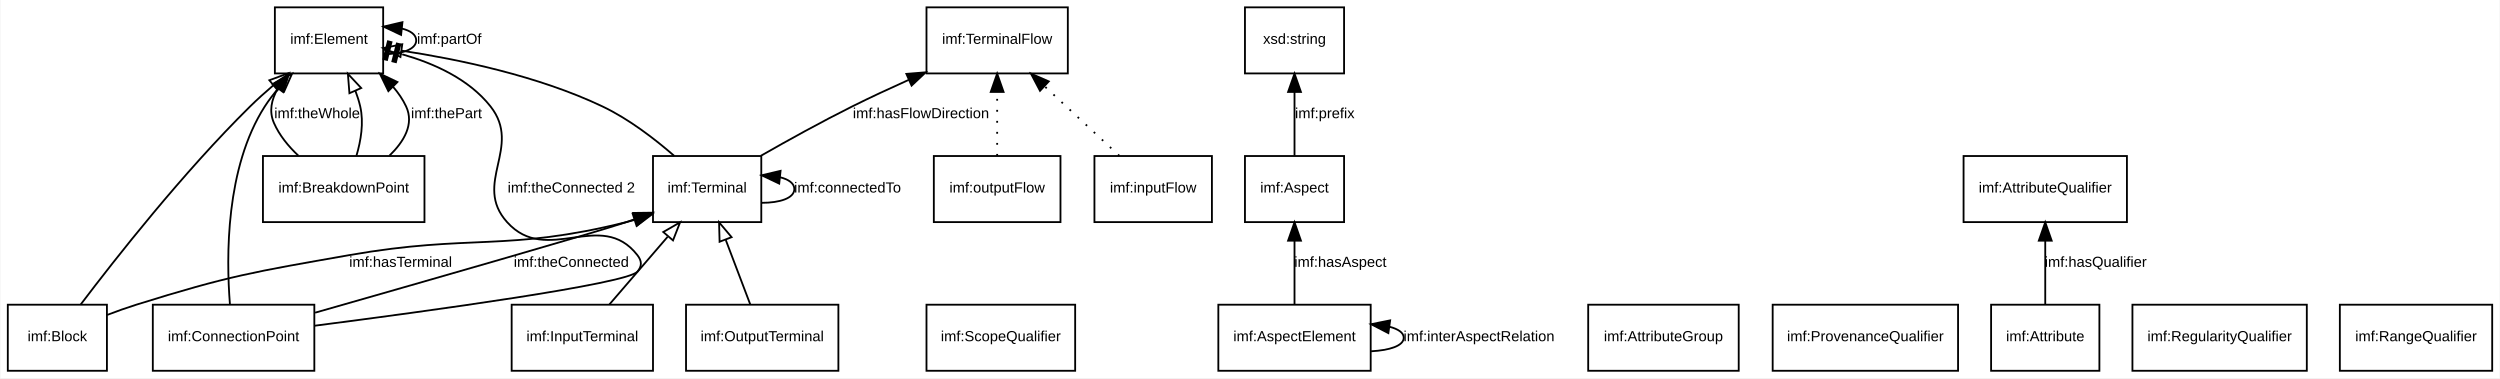
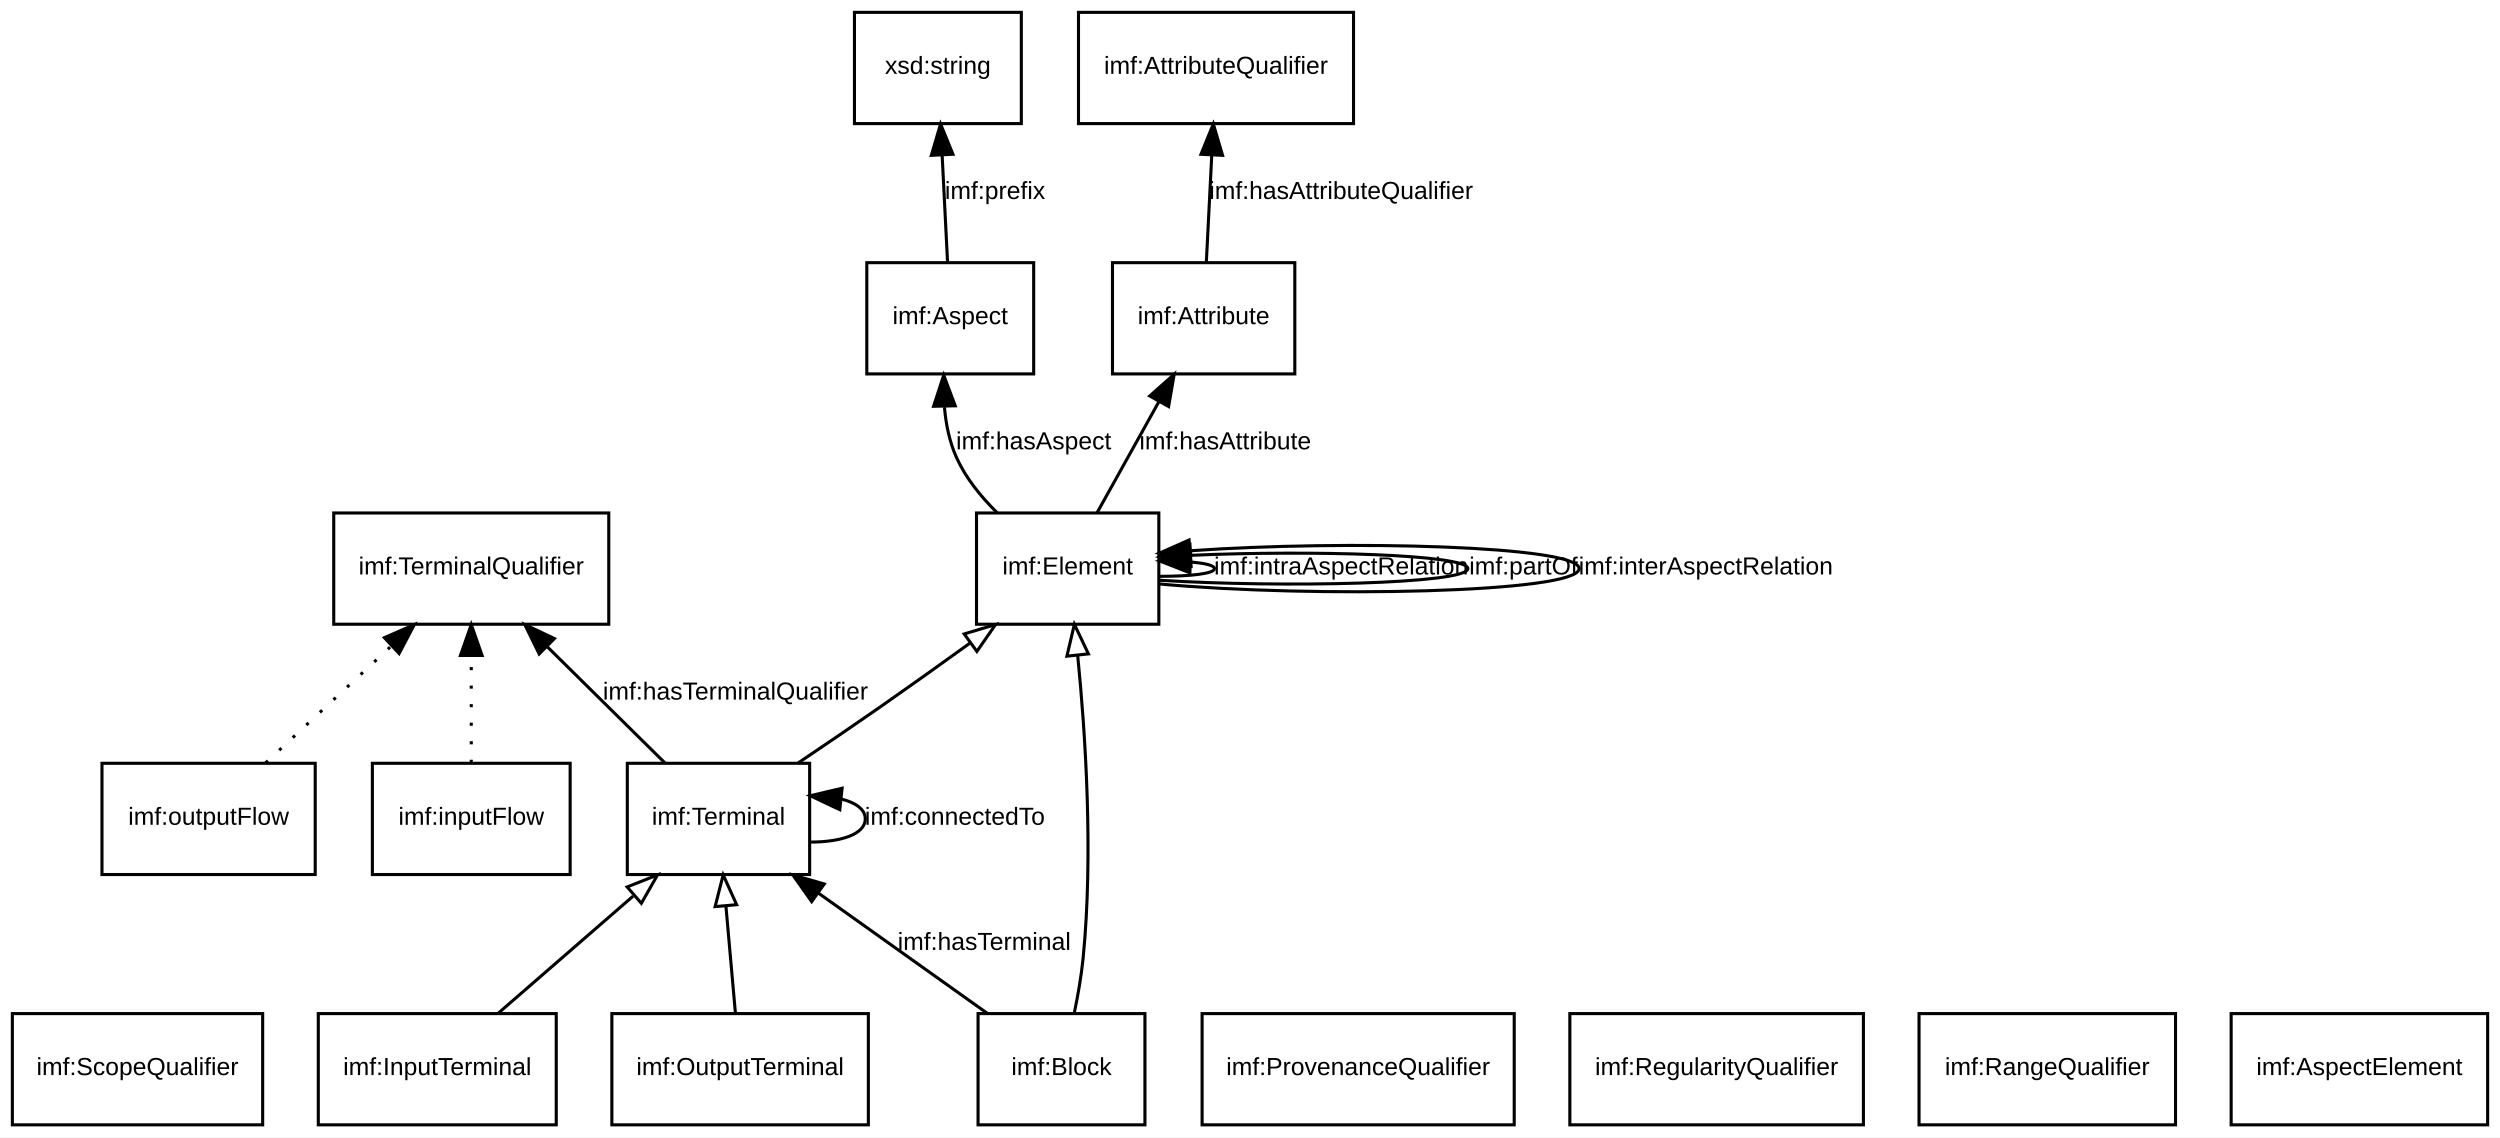
- <svg xmlns="http://www.w3.org/2000/svg" width="1362px" height="206px" viewBox="0.00 0.00 1361.50 206.00">
-   <g id="graph0" class="graph" transform="scale(1.0 1.0) rotate(0) translate(4 202)">
-     <polygon fill="white" stroke="transparent" points="-4,4 -4,-202 1357.5,-202 1357.5,4 -4,4" />
+ <svg xmlns="http://www.w3.org/2000/svg" width="809px" height="368px" viewBox="0.00 0.00 809.00 368.00">
+   <g id="graph0" class="graph" transform="scale(1.0 1.0) rotate(0) translate(4 364)">
+     <polygon fill="white" stroke="transparent" points="-4,4 -4,-364 805,-364 805,4 -4,4" />
    <g id="node1" class="node">
-       <polygon fill="none" stroke="black" points="227,-117 139,-117 139,-81 227,-81 227,-117" />
-       <text text-anchor="middle" x="183" y="-97.1" font-family="Arial" font-size="8.00">imf:BreakdownPoint</text>
+       <polygon fill="none" stroke="black" points="81,-36 0,-36 0,0 81,0 81,-36" />
+       <text text-anchor="middle" x="40.5" y="-16.1" font-family="Arial" font-size="8.00">imf:ScopeQualifier</text>
+     </g>
+     <g id="node2" class="node">
+       <polygon fill="none" stroke="black" points="371,-198 312,-198 312,-162 371,-162 371,-198" />
+       <text text-anchor="middle" x="341.5" y="-178.1" font-family="Arial" font-size="8.00">imf:Element</text>
+     </g>
+     <g id="edge5" class="edge">
+       <path fill="none" stroke="black" d="M371.19,-177.5C381.08,-177.5 389,-178.33 389,-180 389,-181.02 386.06,-181.72 381.52,-182.12" />
+       <polygon fill="black" stroke="black" points="381.05,-178.63 371.19,-182.5 381.31,-185.63 381.05,-178.63" />
+       <text text-anchor="middle" x="430" y="-178.1" font-family="Arial" font-size="8.00">imf:intraAspectRelation</text>
+     </g>
+     <g id="edge11" class="edge">
+       <path fill="none" stroke="black" d="M371.25,-176.23C410.75,-173.76 471,-175.01 471,-180 471,-184.58 420.23,-186.01 381.35,-184.3" />
+       <polygon fill="black" stroke="black" points="381.43,-180.8 371.25,-183.77 381.06,-187.79 381.43,-180.8" />
+       <text text-anchor="middle" x="489" y="-178.1" font-family="Arial" font-size="8.00">imf:partOf</text>
+     </g>
+     <g id="edge14" class="edge">
+       <path fill="none" stroke="black" d="M371.08,-175.04C420.86,-170.44 507,-172.09 507,-180 507,-187.4 431.61,-189.32 381.13,-185.77" />
+       <polygon fill="black" stroke="black" points="381.33,-182.28 371.08,-184.96 380.77,-189.25 381.33,-182.28" />
+       <text text-anchor="middle" x="548" y="-178.1" font-family="Arial" font-size="8.00">imf:interAspectRelation</text>
+     </g>
+     <g id="node4" class="node">
+       <polygon fill="none" stroke="black" points="330.5,-279 276.5,-279 276.5,-243 330.5,-243 330.5,-279" />
+       <text text-anchor="middle" x="303.5" y="-259.1" font-family="Arial" font-size="8.00">imf:Aspect</text>
+     </g>
+     <g id="edge16" class="edge">
+       <path fill="none" stroke="black" d="M318.65,-198.12C313.41,-203.26 308.5,-209.32 305.5,-216 303.25,-221.02 302.1,-226.68 301.62,-232.24" />
+       <polygon fill="black" stroke="black" points="298.11,-232.53 301.39,-242.6 305.11,-232.68 298.11,-232.53" />
+       <text text-anchor="middle" x="330.5" y="-218.6" font-family="Arial" font-size="8.00">imf:hasAspect</text>
+     </g>
+     <g id="node9" class="node">
+       <polygon fill="none" stroke="black" points="415,-279 356,-279 356,-243 415,-243 415,-279" />
+       <text text-anchor="middle" x="385.5" y="-259.1" font-family="Arial" font-size="8.00">imf:Attribute</text>
+     </g>
+     <g id="edge6" class="edge">
+       <path fill="none" stroke="black" d="M351.05,-198.14C356.87,-208.6 364.43,-222.17 370.98,-233.94" />
+       <polygon fill="black" stroke="black" points="368.05,-235.86 375.97,-242.89 374.16,-232.45 368.05,-235.86" />
+       <text text-anchor="middle" x="392.5" y="-218.6" font-family="Arial" font-size="8.00">imf:hasAttribute</text>
    </g>
    <g id="node3" class="node">
-       <polygon fill="none" stroke="black" points="204.5,-198 145.5,-198 145.5,-162 204.5,-162 204.5,-198" />
-       <text text-anchor="middle" x="175" y="-178.1" font-family="Arial" font-size="8.00">imf:Element</text>
+       <polygon fill="none" stroke="black" points="193,-198 104,-198 104,-162 193,-162 193,-198" />
+       <text text-anchor="middle" x="148.5" y="-178.1" font-family="Arial" font-size="8.00">imf:TerminalQualifier</text>
    </g>
-     <g id="edge5" class="edge">
-       <path fill="none" stroke="black" d="M207.96,-117.23C215.86,-124.91 221.5,-134.38 217,-144 215.19,-147.87 212.72,-151.46 209.87,-154.75" />
-       <polygon fill="black" stroke="black" points="207.33,-152.34 202.69,-161.87 212.26,-157.31 207.33,-152.34" />
-       <text text-anchor="middle" x="239" y="-137.6" font-family="Arial" font-size="8.00">imf:thePart</text>
+     <g id="node17" class="node">
+       <polygon fill="none" stroke="black" points="326.5,-360 272.5,-360 272.5,-324 326.5,-324 326.5,-360" />
+       <text text-anchor="middle" x="299.5" y="-340.1" font-family="Arial" font-size="8.00">xsd:string</text>
    </g>
    <g id="edge7" class="edge">
-       <path fill="none" stroke="black" d="M158.29,-117.19C152.91,-122.25 147.95,-128.26 145,-135 142.21,-141.37 143.65,-147.8 147.07,-153.7" />
-       <polygon fill="black" stroke="black" points="144.44,-156.02 153.26,-161.9 150.03,-151.81 144.44,-156.02" />
-       <text text-anchor="middle" x="168.5" y="-137.6" font-family="Arial" font-size="8.00">imf:theWhole</text>
+       <path fill="none" stroke="black" d="M302.63,-279.14C302.12,-289.29 301.46,-302.37 300.87,-313.88" />
+       <polygon fill="black" stroke="black" points="297.38,-313.73 300.37,-323.89 304.37,-314.08 297.38,-313.73" />
+       <text text-anchor="middle" x="318" y="-299.6" font-family="Arial" font-size="8.00">imf:prefix</text>
    </g>
-     <g id="edge18" class="edge">
-       <path fill="none" stroke="black" d="M189.95,-117.18C192.37,-125.33 194.03,-135.19 192,-144 191.35,-146.84 190.43,-149.71 189.36,-152.53" />
-       <polygon fill="none" stroke="black" points="186.12,-151.21 185.28,-161.77 192.52,-154.04 186.12,-151.21" />
+     <g id="node5" class="node">
+       <polygon fill="none" stroke="black" points="98,-117 29,-117 29,-81 98,-81 98,-117" />
+       <text text-anchor="middle" x="63.5" y="-97.1" font-family="Arial" font-size="8.00">imf:outputFlow</text>
    </g>
-     <g id="node2" class="node">
-       <polygon fill="none" stroke="black" points="581.5,-36 500.5,-36 500.5,0 581.5,0 581.5,-36" />
-       <text text-anchor="middle" x="541" y="-16.1" font-family="Arial" font-size="8.00">imf:ScopeQualifier</text>
+     <g id="edge12" class="edge">
+       <path fill="none" stroke="black" stroke-dasharray="1,5" d="M81.94,-117.14C93.86,-128.22 109.54,-142.79 122.69,-155.01" />
+       <polygon fill="black" stroke="black" points="120.38,-157.65 130.09,-161.89 125.15,-152.52 120.38,-157.65" />
+     </g>
+     <g id="node6" class="node">
+       <polygon fill="none" stroke="black" points="258,-117 199,-117 199,-81 258,-81 258,-117" />
+       <text text-anchor="middle" x="228.5" y="-97.1" font-family="Arial" font-size="8.00">imf:Terminal</text>
+     </g>
+     <g id="edge8" class="edge">
+       <path fill="none" stroke="black" d="M254.27,-117.1C262.67,-122.75 272.02,-129.09 280.5,-135 290.1,-141.69 300.45,-149.08 309.85,-155.87" />
+       <polygon fill="none" stroke="black" points="308.01,-158.86 318.16,-161.9 312.12,-153.2 308.01,-158.86" />
+     </g>
+     <g id="edge3" class="edge">
+       <path fill="none" stroke="black" d="M211.14,-117.14C200.03,-128.12 185.44,-142.52 173.14,-154.67" />
+       <polygon fill="black" stroke="black" points="170.48,-152.37 165.82,-161.89 175.4,-157.36 170.48,-152.37" />
+       <text text-anchor="middle" x="234" y="-137.6" font-family="Arial" font-size="8.00">imf:hasTerminalQualifier</text>
    </g>
    <g id="edge13" class="edge">
-       <path fill="none" stroke="black" d="M204.69,-172.5C214.58,-172.5 222.5,-175 222.5,-180 222.5,-183.12 219.41,-185.27 214.67,-186.45" />
-       <polygon fill="black" stroke="black" points="214.26,-182.97 204.69,-187.5 215,-189.93 214.26,-182.97" />
-       <text text-anchor="middle" x="240.5" y="-178.1" font-family="Arial" font-size="8.00">imf:partOf</text>
+       <path fill="none" stroke="black" d="M258.19,-91.5C268.08,-91.5 276,-94 276,-99 276,-102.12 272.91,-104.27 268.17,-105.45" />
+       <polygon fill="black" stroke="black" points="267.76,-101.97 258.19,-106.5 268.5,-108.93 267.76,-101.97" />
+       <text text-anchor="middle" x="305" y="-97.1" font-family="Arial" font-size="8.00">imf:connectedTo</text>
    </g>
-     <g id="node4" class="node">
-       <polygon fill="none" stroke="black" points="577.5,-198 500.5,-198 500.5,-162 577.5,-162 577.5,-198" />
-       <text text-anchor="middle" x="539" y="-178.1" font-family="Arial" font-size="8.00">imf:TerminalFlow</text>
+     <g id="node7" class="node">
+       <polygon fill="none" stroke="black" points="366.5,-36 312.5,-36 312.5,0 366.5,0 366.5,-36" />
+       <text text-anchor="middle" x="339.5" y="-16.1" font-family="Arial" font-size="8.00">imf:Block</text>
    </g>
-     <g id="node5" class="node">
-       <polygon fill="none" stroke="black" points="728,-117 674,-117 674,-81 728,-81 728,-117" />
-       <text text-anchor="middle" x="701" y="-97.1" font-family="Arial" font-size="8.00">imf:Aspect</text>
-     </g>
-     <g id="node20" class="node">
-       <polygon fill="none" stroke="black" points="728,-198 674,-198 674,-162 728,-162 728,-198" />
-       <text text-anchor="middle" x="701" y="-178.1" font-family="Arial" font-size="8.00">xsd:string</text>
+     <g id="edge15" class="edge">
+       <path fill="none" stroke="black" d="M343.67,-36.34C344.83,-41.94 345.93,-48.2 346.5,-54 349.83,-87.66 347.26,-126.63 344.73,-151.99" />
+       <polygon fill="none" stroke="black" points="341.25,-151.66 343.67,-161.97 348.21,-152.4 341.25,-151.66" />
    </g>
    <g id="edge9" class="edge">
-       <path fill="none" stroke="black" d="M701,-117.14C701,-127.29 701,-140.37 701,-151.88" />
-       <polygon fill="black" stroke="black" points="697.5,-151.89 701,-161.89 704.5,-151.89 697.5,-151.89" />
-       <text text-anchor="middle" x="717.5" y="-137.6" font-family="Arial" font-size="8.00">imf:prefix</text>
+       <path fill="none" stroke="black" d="M315.41,-36.14C299.41,-47.53 278.22,-62.61 260.77,-75.04" />
+       <polygon fill="black" stroke="black" points="258.66,-72.24 252.54,-80.89 262.72,-77.94 258.66,-72.24" />
+       <text text-anchor="middle" x="314.5" y="-56.6" font-family="Arial" font-size="8.00">imf:hasTerminal</text>
    </g>
-     <g id="node6" class="node">
-       <polygon fill="none" stroke="black" points="573.5,-117 504.5,-117 504.5,-81 573.5,-81 573.5,-117" />
-       <text text-anchor="middle" x="539" y="-97.1" font-family="Arial" font-size="8.00">imf:outputFlow</text>
+     <g id="node8" class="node">
+       <polygon fill="none" stroke="black" points="486,-36 385,-36 385,0 486,0 486,-36" />
+       <text text-anchor="middle" x="435.5" y="-16.1" font-family="Arial" font-size="8.00">imf:ProvenanceQualifier</text>
+     </g>
+     <g id="node12" class="node">
+       <polygon fill="none" stroke="black" points="434,-360 345,-360 345,-324 434,-324 434,-360" />
+       <text text-anchor="middle" x="389.5" y="-340.1" font-family="Arial" font-size="8.00">imf:AttributeQualifier</text>
    </g>
    <g id="edge2" class="edge">
-       <path fill="none" stroke="black" stroke-dasharray="1,5" d="M539,-117.14C539,-127.29 539,-140.37 539,-151.88" />
-       <polygon fill="black" stroke="black" points="535.5,-151.89 539,-161.89 542.5,-151.89 535.5,-151.89" />
+       <path fill="none" stroke="black" d="M386.37,-279.14C386.88,-289.29 387.54,-302.37 388.13,-313.88" />
+       <polygon fill="black" stroke="black" points="384.63,-314.08 388.63,-323.89 391.62,-313.73 384.63,-314.08" />
+       <text text-anchor="middle" x="430" y="-299.6" font-family="Arial" font-size="8.00">imf:hasAttributeQualifier</text>
    </g>
-     <g id="node7" class="node">
-       <polygon fill="none" stroke="black" points="410.5,-117 351.5,-117 351.5,-81 410.5,-81 410.5,-117" />
-       <text text-anchor="middle" x="381" y="-97.1" font-family="Arial" font-size="8.00">imf:Terminal</text>
+     <g id="node10" class="node">
+       <polygon fill="none" stroke="black" points="599,-36 504,-36 504,0 599,0 599,-36" />
+       <text text-anchor="middle" x="551.5" y="-16.1" font-family="Arial" font-size="8.00">imf:RegularityQualifier</text>
    </g>
-     <g id="edge11" class="edge">
-       <path fill="none" stroke="black" d="M363.09,-117.06C352.48,-126.3 338.34,-137.18 324,-144 288.97,-160.67 245.43,-169.71 214.49,-174.4" />
-       <polygon fill="none" stroke="black" points="213.91,-170.95 204.51,-175.83 214.9,-177.87 213.91,-170.95" />
+     <g id="node11" class="node">
+       <polygon fill="none" stroke="black" points="180.5,-117 116.5,-117 116.5,-81 180.5,-81 180.5,-117" />
+       <text text-anchor="middle" x="148.5" y="-97.1" font-family="Arial" font-size="8.00">imf:inputFlow</text>
+     </g>
+     <g id="edge10" class="edge">
+       <path fill="none" stroke="black" stroke-dasharray="1,5" d="M148.5,-117.14C148.5,-127.29 148.5,-140.37 148.5,-151.88" />
+       <polygon fill="black" stroke="black" points="145,-151.89 148.5,-161.89 152,-151.89 145,-151.89" />
+     </g>
+     <g id="node13" class="node">
+       <polygon fill="none" stroke="black" points="176,-36 99,-36 99,0 176,0 176,-36" />
+       <text text-anchor="middle" x="137.5" y="-16.1" font-family="Arial" font-size="8.00">imf:InputTerminal</text>
+     </g>
+     <g id="edge4" class="edge">
+       <path fill="none" stroke="black" d="M157.25,-36.14C170.01,-47.22 186.79,-61.79 200.87,-74.01" />
+       <polygon fill="none" stroke="black" points="198.95,-76.98 208.79,-80.89 203.54,-71.69 198.95,-76.98" />
+     </g>
+     <g id="node14" class="node">
+       <polygon fill="none" stroke="black" points="700,-36 617,-36 617,0 700,0 700,-36" />
+       <text text-anchor="middle" x="658.5" y="-16.1" font-family="Arial" font-size="8.00">imf:RangeQualifier</text>
+     </g>
+     <g id="node15" class="node">
+       <polygon fill="none" stroke="black" points="277,-36 194,-36 194,0 277,0 277,-36" />
+       <text text-anchor="middle" x="235.5" y="-16.1" font-family="Arial" font-size="8.00">imf:OutputTerminal</text>
    </g>
    <g id="edge1" class="edge">
-       <path fill="none" stroke="black" d="M410.3,-117.15C425.04,-125.57 443.28,-135.66 460,-144 469.87,-148.92 480.58,-153.9 490.84,-158.5" />
-       <polygon fill="black" stroke="black" points="489.54,-161.75 500.1,-162.61 492.38,-155.35 489.54,-161.75" />
-       <text text-anchor="middle" x="497.5" y="-137.6" font-family="Arial" font-size="8.00">imf:hasFlowDirection</text>
-     </g>
-     <g id="edge16" class="edge">
-       <path fill="none" stroke="black" d="M410.69,-91.5C420.58,-91.5 428.5,-94 428.5,-99 428.5,-102.12 425.41,-104.27 420.67,-105.45" />
-       <polygon fill="black" stroke="black" points="420.26,-101.97 410.69,-106.5 421,-108.93 420.26,-101.97" />
-       <text text-anchor="middle" x="457.5" y="-97.1" font-family="Arial" font-size="8.00">imf:connectedTo</text>
-     </g>
-     <g id="node8" class="node">
-       <polygon fill="none" stroke="black" points="943,-36 861,-36 861,0 943,0 943,-36" />
-       <text text-anchor="middle" x="902" y="-16.1" font-family="Arial" font-size="8.00">imf:AttributeGroup</text>
-     </g>
-     <g id="node9" class="node">
-       <polygon fill="none" stroke="black" points="54,-36 0,-36 0,0 54,0 54,-36" />
-       <text text-anchor="middle" x="27" y="-16.1" font-family="Arial" font-size="8.00">imf:Block</text>
-     </g>
-     <g id="edge20" class="edge">
-       <path fill="none" stroke="black" d="M39.66,-36.05C58.51,-60.95 95.65,-108.21 132,-144 135.94,-147.88 140.29,-151.79 144.65,-155.51" />
-       <polygon fill="none" stroke="black" points="142.5,-158.28 152.44,-161.96 146.97,-152.89 142.5,-158.28" />
-     </g>
-     <g id="edge12" class="edge">
-       <path fill="none" stroke="black" d="M54.08,-30.41C59.31,-32.41 64.79,-34.37 70,-36 120.53,-51.77 133.86,-53.85 186,-63 252.57,-74.68 271.41,-64.69 337,-81 338.44,-81.36 339.9,-81.75 341.36,-82.17" />
-       <polygon fill="black" stroke="black" points="340.43,-85.55 351.02,-85.28 342.58,-78.89 340.43,-85.55" />
-       <text text-anchor="middle" x="214" y="-56.6" font-family="Arial" font-size="8.00">imf:hasTerminal</text>
-     </g>
-     <g id="node10" class="node">
-       <polygon fill="none" stroke="black" points="1062.5,-36 961.5,-36 961.5,0 1062.5,0 1062.5,-36" />
-       <text text-anchor="middle" x="1012" y="-16.1" font-family="Arial" font-size="8.00">imf:ProvenanceQualifier</text>
-     </g>
-     <g id="node11" class="node">
-       <polygon fill="none" stroke="black" points="1139.5,-36 1080.5,-36 1080.5,0 1139.5,0 1139.5,-36" />
-       <text text-anchor="middle" x="1110" y="-16.1" font-family="Arial" font-size="8.00">imf:Attribute</text>
-     </g>
-     <g id="node15" class="node">
-       <polygon fill="none" stroke="black" points="1154.5,-117 1065.5,-117 1065.5,-81 1154.5,-81 1154.5,-117" />
-       <text text-anchor="middle" x="1110" y="-97.1" font-family="Arial" font-size="8.00">imf:AttributeQualifier</text>
-     </g>
-     <g id="edge3" class="edge">
-       <path fill="none" stroke="black" d="M1110,-36.14C1110,-46.29 1110,-59.37 1110,-70.88" />
-       <polygon fill="black" stroke="black" points="1106.5,-70.89 1110,-80.89 1113.5,-70.89 1106.5,-70.89" />
-       <text text-anchor="middle" x="1137.5" y="-56.6" font-family="Arial" font-size="8.00">imf:hasQualifier</text>
-     </g>
-     <g id="node12" class="node">
-       <polygon fill="none" stroke="black" points="167,-36 79,-36 79,0 167,0 167,-36" />
-       <text text-anchor="middle" x="123" y="-16.1" font-family="Arial" font-size="8.00">imf:ConnectionPoint</text>
-     </g>
-     <g id="edge17" class="edge">
-       <path fill="none" stroke="black" d="M167.12,-24.54C229.7,-32.6 337.32,-47.34 343,-54 345.6,-57.04 345.46,-59.84 343,-63 323.01,-88.69 293.76,-56.79 272,-81 253.09,-102.04 280.5,-121.78 263,-144 251.27,-158.9 232.24,-167.48 214.87,-172.41" />
-       <polygon fill="black" stroke="black" points="207.09,-179.51 204.66,-169.82 206.6,-169.33 209.03,-179.03 207.09,-179.51" />
-       <polyline fill="none" stroke="black" points="204.91,-174.91 209.76,-173.69 " />
-       <polygon fill="black" stroke="black" points="211.94,-178.3 209.51,-168.6 211.45,-168.11 213.88,-177.81 211.94,-178.3" />
-       <polyline fill="none" stroke="black" points="209.76,-173.69 214.61,-172.47 " />
-       <text text-anchor="middle" x="307" y="-97.1" font-family="Arial" font-size="8.00">imf:theConnected 2</text>
-     </g>
-     <g id="edge19" class="edge">
-       <path fill="none" stroke="black" d="M121.01,-36.31C118.97,-61.96 118.61,-110.63 140,-144 142.3,-147.58 145.01,-151.09 147.9,-154.41" />
-       <polygon fill="none" stroke="black" points="145.44,-156.9 154.84,-161.79 150.54,-152.11 145.44,-156.9" />
-     </g>
-     <g id="edge14" class="edge">
-       <path fill="none" stroke="black" d="M167.42,-31.65C225.23,-48.14 320.83,-75.54 337,-81 338.6,-81.54 340.23,-82.1 341.87,-82.68" />
-       <polygon fill="black" stroke="black" points="340.71,-85.99 351.31,-86.13 343.11,-79.41 340.71,-85.99" />
-       <text text-anchor="middle" x="307" y="-56.6" font-family="Arial" font-size="8.00">imf:theConnected</text>
-     </g>
-     <g id="node13" class="node">
-       <polygon fill="none" stroke="black" points="1252.5,-36 1157.5,-36 1157.5,0 1252.5,0 1252.5,-36" />
-       <text text-anchor="middle" x="1205" y="-16.1" font-family="Arial" font-size="8.00">imf:RegularityQualifier</text>
-     </g>
-     <g id="node14" class="node">
-       <polygon fill="none" stroke="black" points="656,-117 592,-117 592,-81 656,-81 656,-117" />
-       <text text-anchor="middle" x="624" y="-97.1" font-family="Arial" font-size="8.00">imf:inputFlow</text>
-     </g>
-     <g id="edge15" class="edge">
-       <path fill="none" stroke="black" stroke-dasharray="1,5" d="M605.56,-117.14C593.64,-128.22 577.96,-142.79 564.81,-155.01" />
-       <polygon fill="black" stroke="black" points="562.35,-152.52 557.41,-161.89 567.12,-157.65 562.35,-152.52" />
+       <path fill="none" stroke="black" d="M233.98,-36.14C233.08,-46.29 231.92,-59.37 230.9,-70.88" />
+       <polygon fill="none" stroke="black" points="227.41,-70.62 230.02,-80.89 234.38,-71.24 227.41,-70.62" />
    </g>
    <g id="node16" class="node">
-       <polygon fill="none" stroke="black" points="351.5,-36 274.5,-36 274.5,0 351.5,0 351.5,-36" />
-       <text text-anchor="middle" x="313" y="-16.1" font-family="Arial" font-size="8.00">imf:InputTerminal</text>
-     </g>
-     <g id="edge8" class="edge">
-       <path fill="none" stroke="black" d="M327.75,-36.14C337.02,-46.91 349.13,-60.98 359.46,-72.98" />
-       <polygon fill="none" stroke="black" points="357.1,-75.6 366.27,-80.89 362.4,-71.03 357.1,-75.6" />
-     </g>
-     <g id="node17" class="node">
-       <polygon fill="none" stroke="black" points="1353.5,-36 1270.5,-36 1270.5,0 1353.5,0 1353.5,-36" />
-       <text text-anchor="middle" x="1312" y="-16.1" font-family="Arial" font-size="8.00">imf:RangeQualifier</text>
-     </g>
-     <g id="node18" class="node">
-       <polygon fill="none" stroke="black" points="452.5,-36 369.5,-36 369.5,0 452.5,0 452.5,-36" />
-       <text text-anchor="middle" x="411" y="-16.1" font-family="Arial" font-size="8.00">imf:OutputTerminal</text>
-     </g>
-     <g id="edge4" class="edge">
-       <path fill="none" stroke="black" d="M404.49,-36.14C400.6,-46.39 395.57,-59.63 391.16,-71.24" />
-       <polygon fill="none" stroke="black" points="387.78,-70.3 387.5,-80.89 394.32,-72.79 387.78,-70.3" />
-     </g>
-     <g id="node19" class="node">
-       <polygon fill="none" stroke="black" points="742.5,-36 659.5,-36 659.5,0 742.5,0 742.5,-36" />
-       <text text-anchor="middle" x="701" y="-16.1" font-family="Arial" font-size="8.00">imf:AspectElement</text>
-     </g>
-     <g id="edge10" class="edge">
-       <path fill="none" stroke="black" d="M701,-36.14C701,-46.29 701,-59.37 701,-70.88" />
-       <polygon fill="black" stroke="black" points="697.5,-70.89 701,-80.89 704.5,-70.89 697.5,-70.89" />
-       <text text-anchor="middle" x="726" y="-56.6" font-family="Arial" font-size="8.00">imf:hasAspect</text>
-     </g>
-     <g id="edge6" class="edge">
-       <path fill="none" stroke="black" d="M742.71,-10.62C752.91,-11.16 760.5,-13.62 760.5,-18 760.5,-20.73 757.53,-22.72 752.82,-23.96" />
-       <polygon fill="black" stroke="black" points="752.12,-20.52 742.71,-25.38 753.1,-27.46 752.12,-20.52" />
-       <text text-anchor="middle" x="801.5" y="-16.1" font-family="Arial" font-size="8.00">imf:interAspectRelation</text>
+       <polygon fill="none" stroke="black" points="801,-36 718,-36 718,0 801,0 801,-36" />
+       <text text-anchor="middle" x="759.5" y="-16.1" font-family="Arial" font-size="8.00">imf:AspectElement</text>
    </g>
  </g>
</svg>
